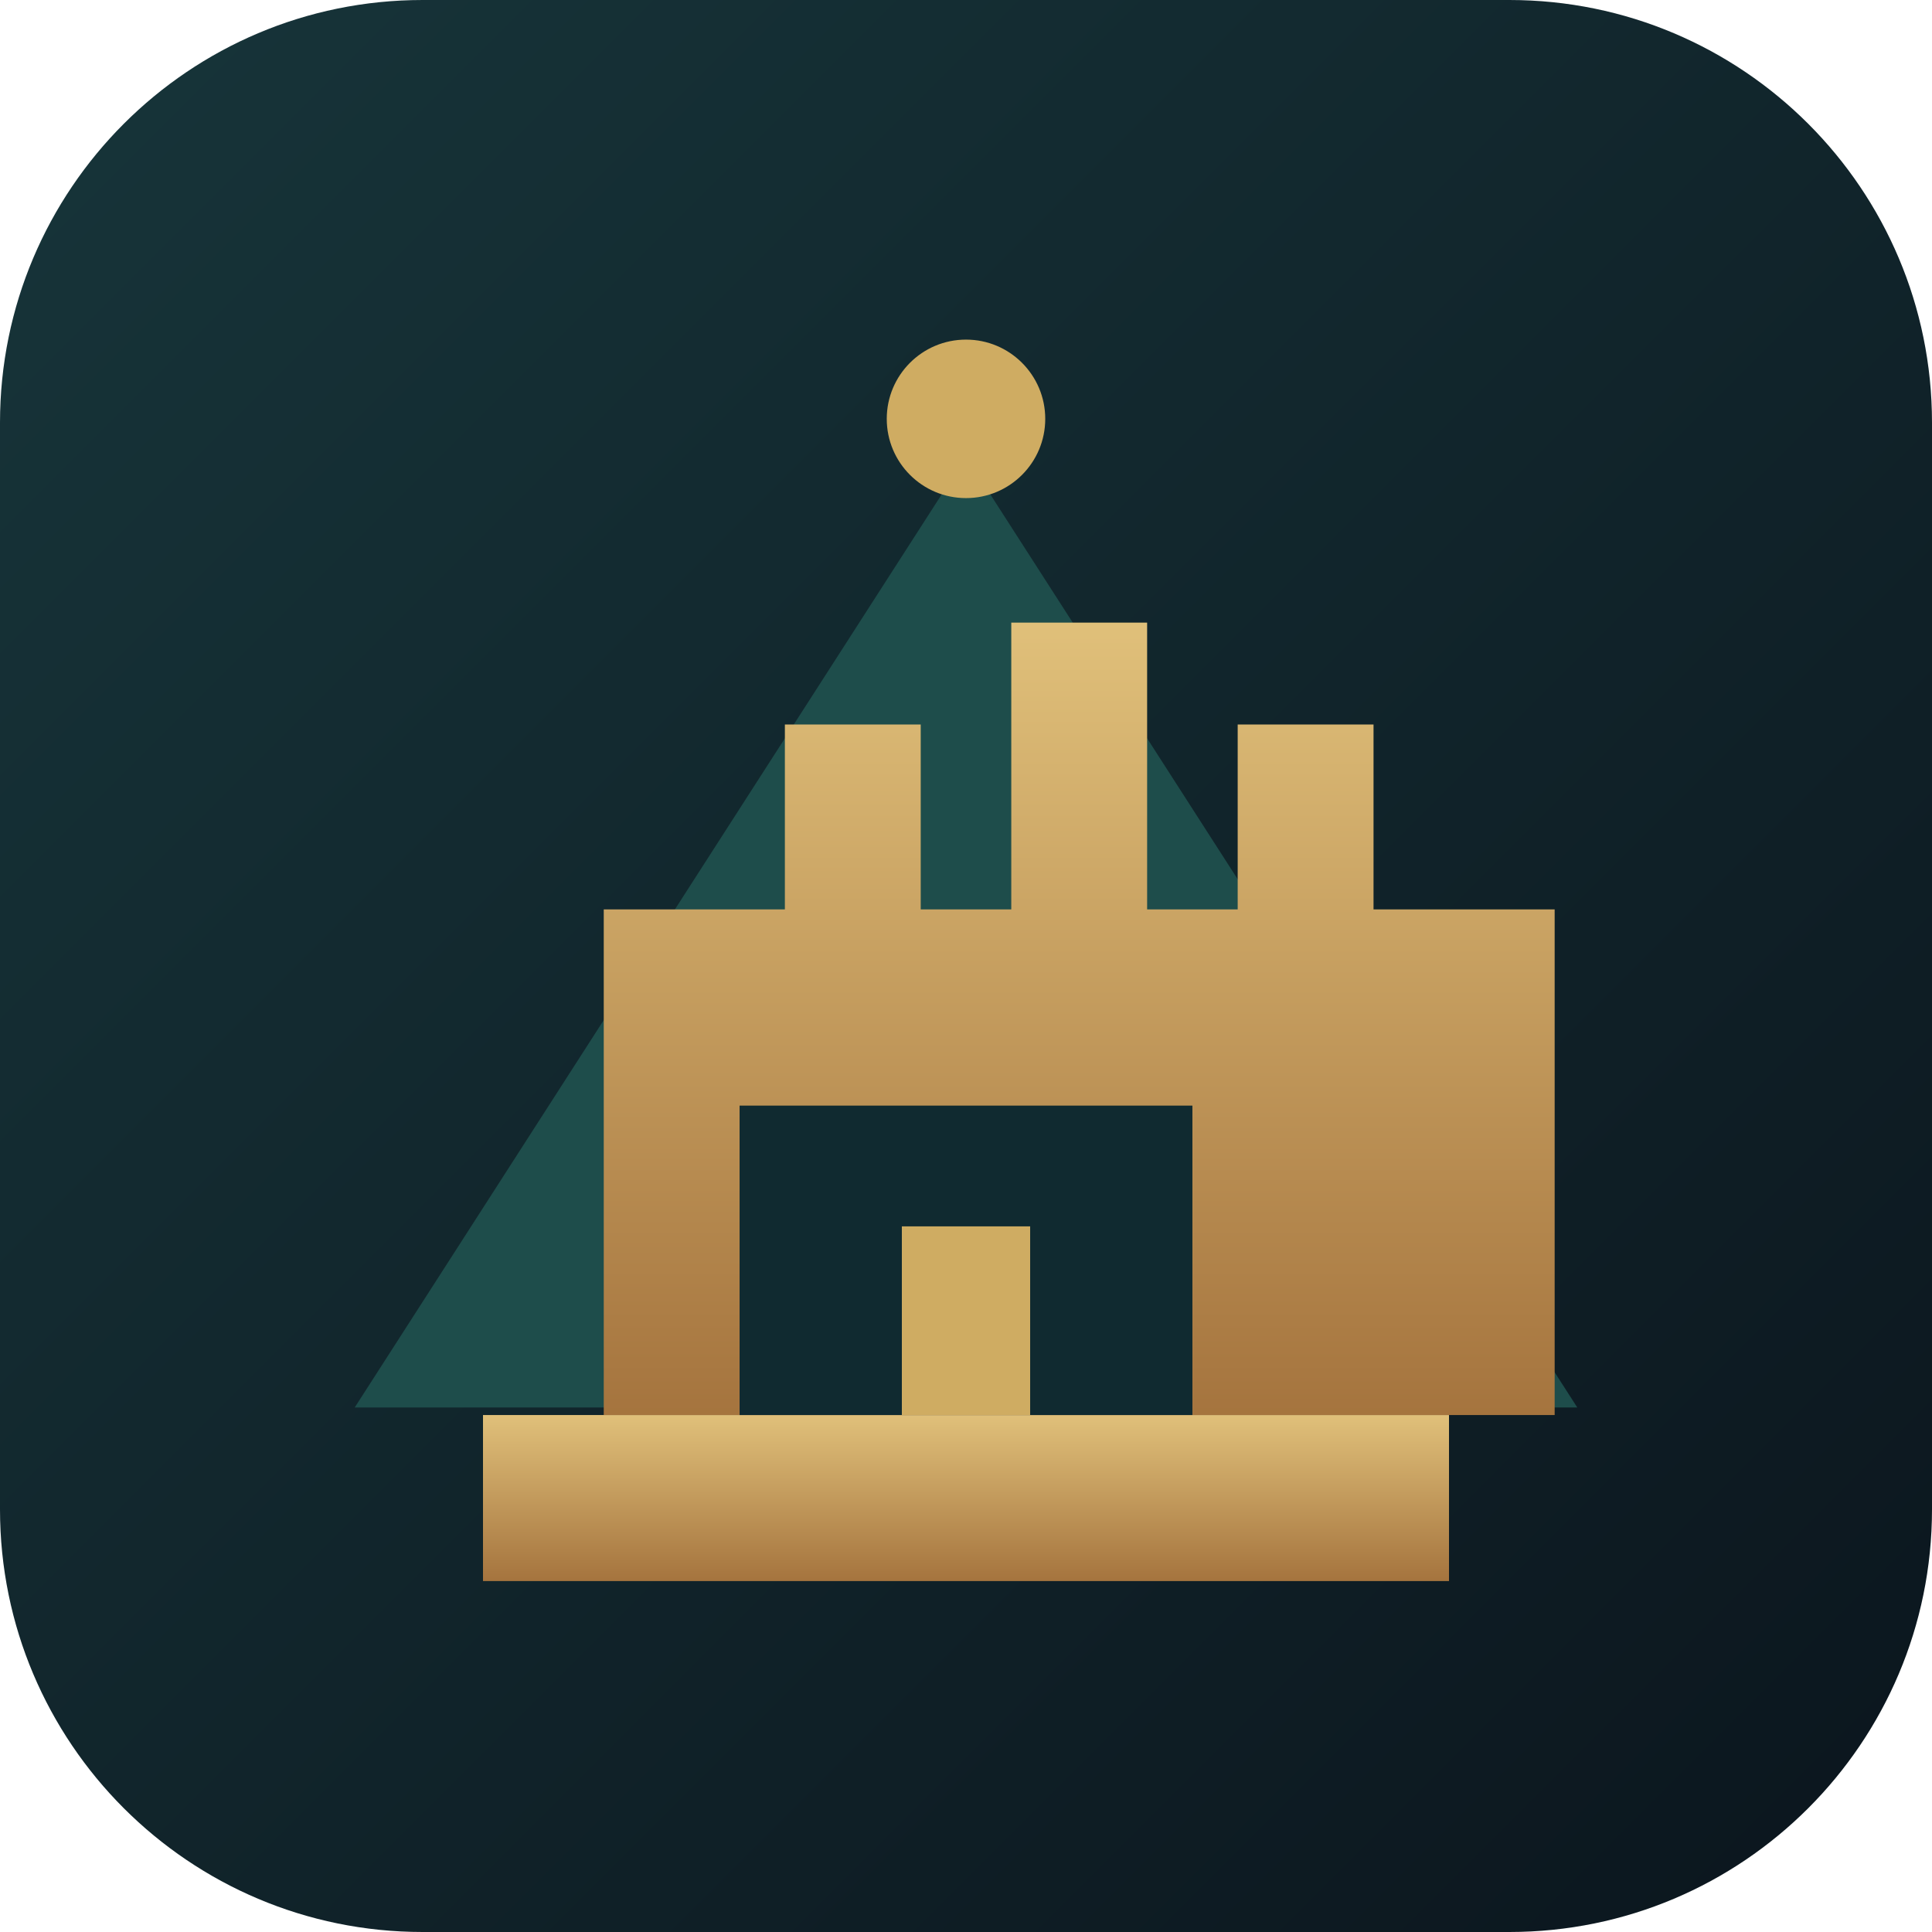
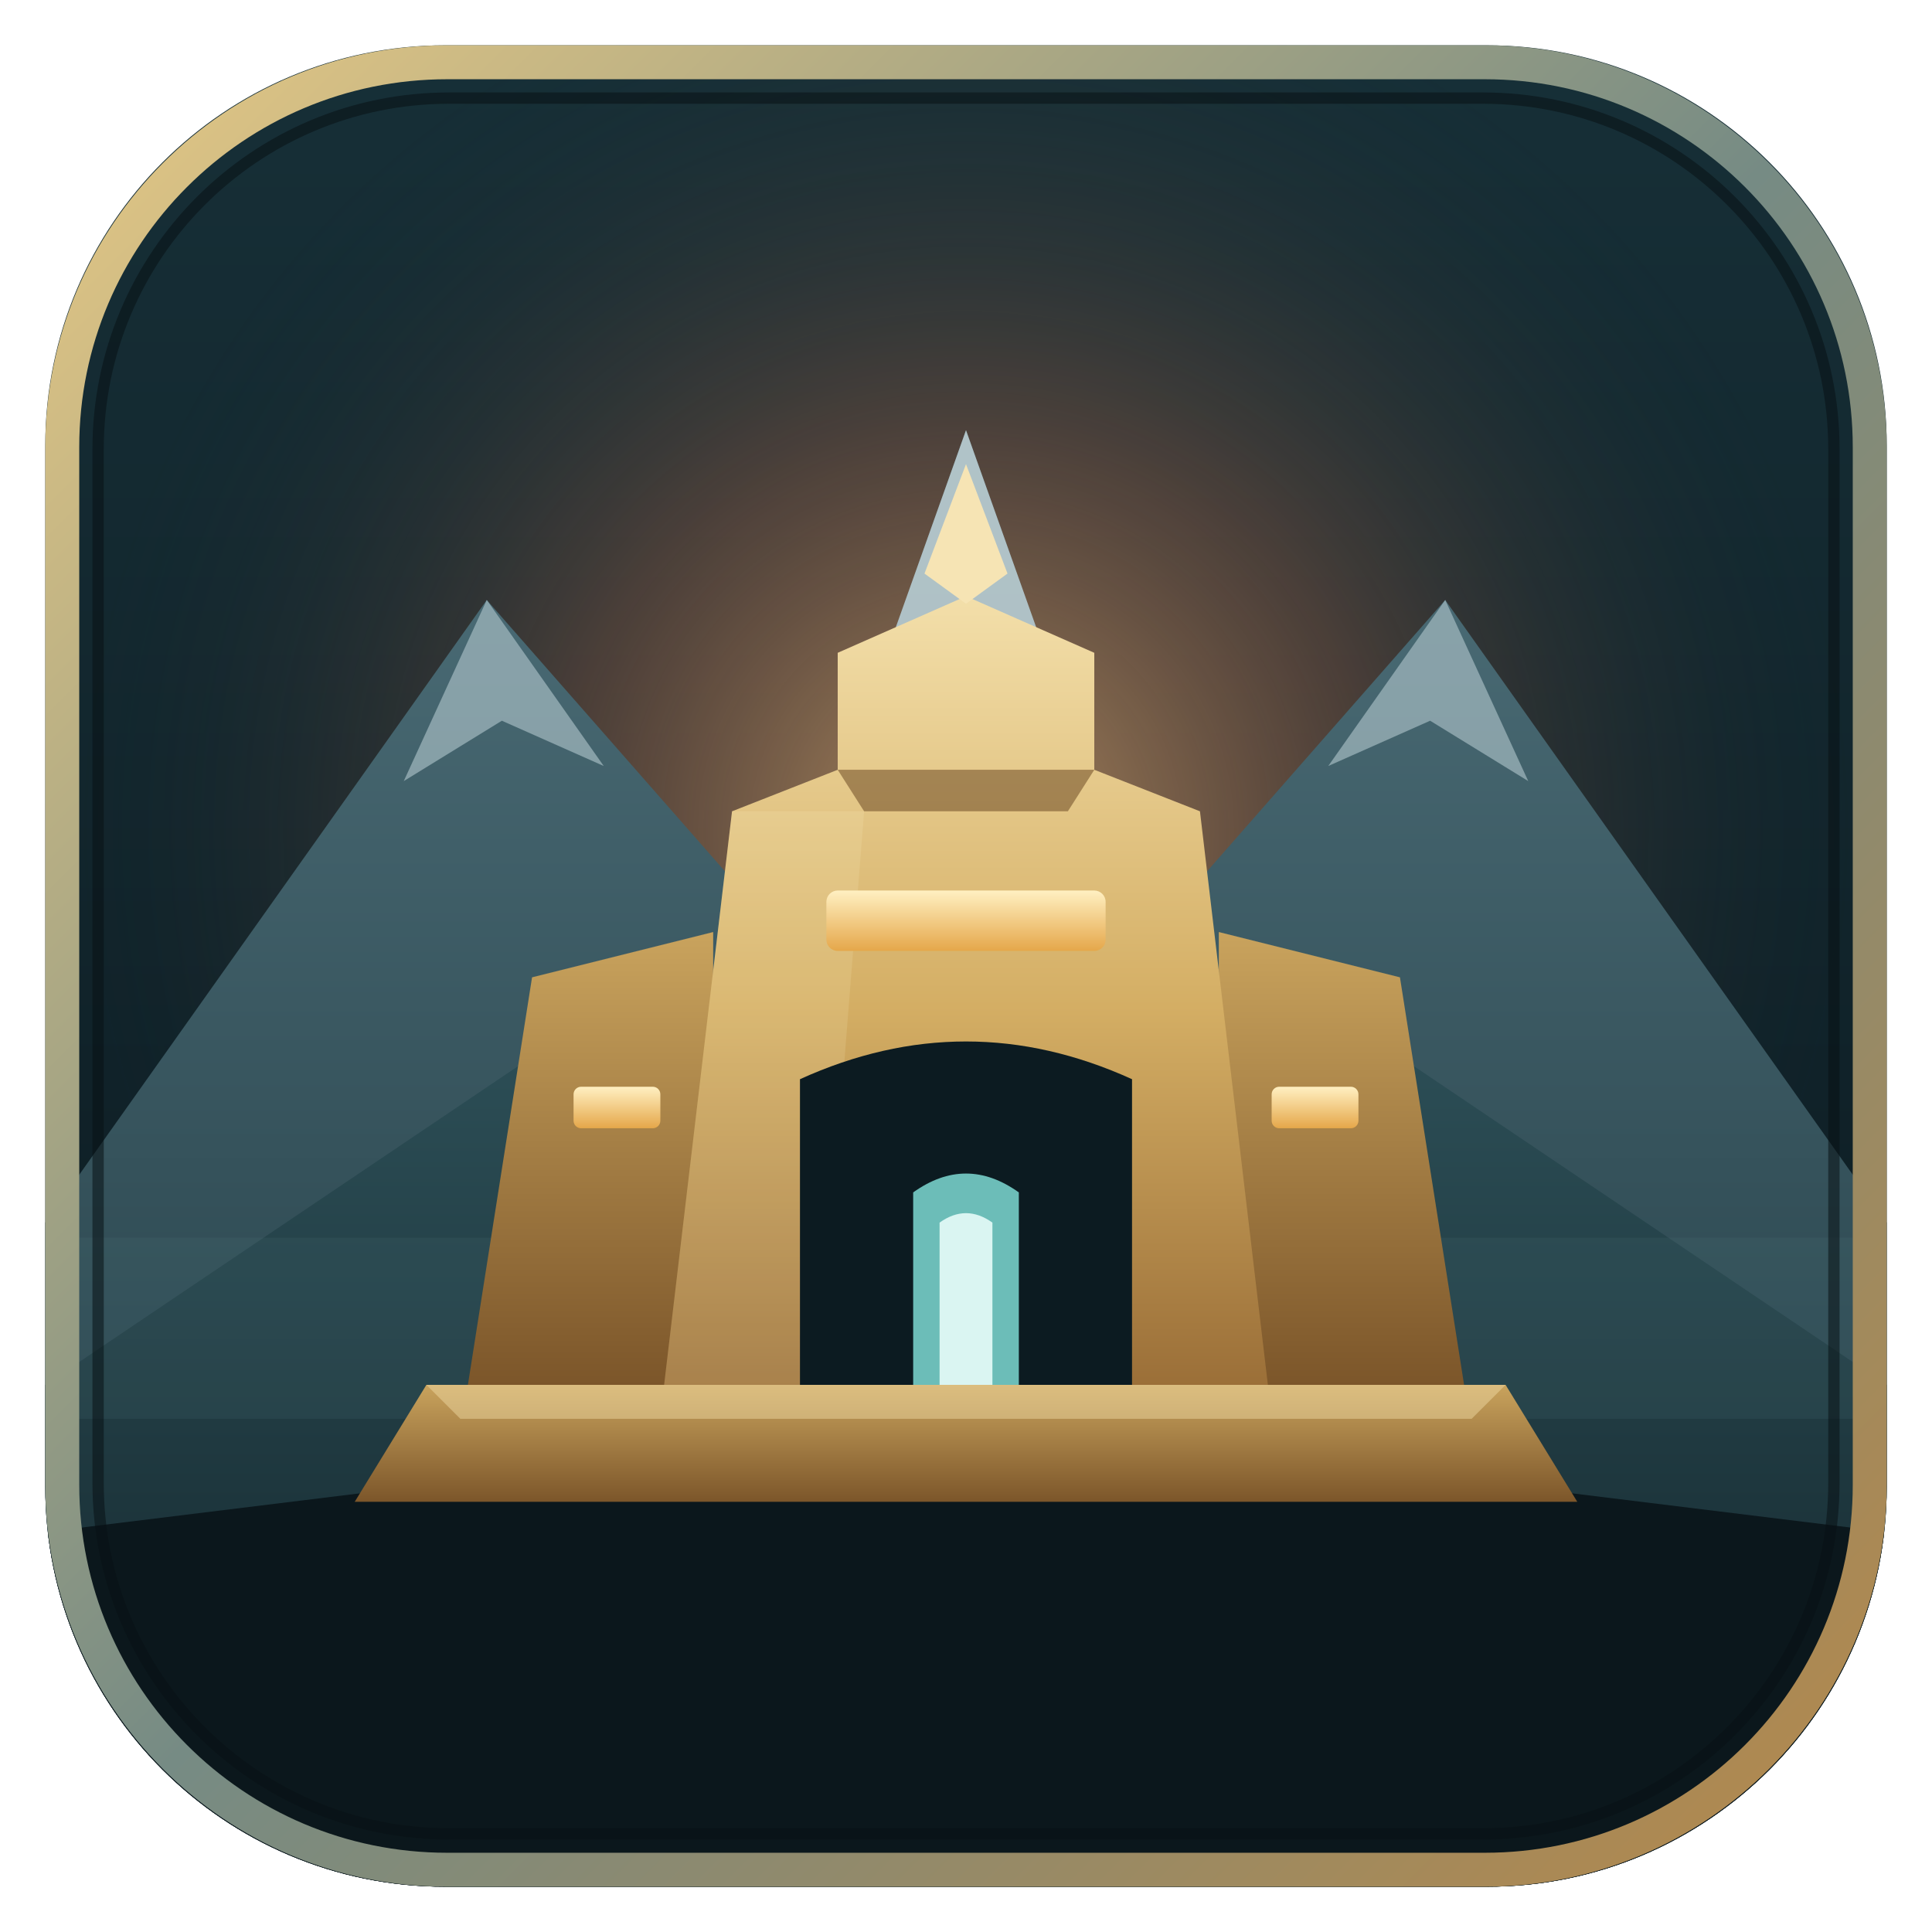
<svg xmlns="http://www.w3.org/2000/svg" viewBox="0 0 1024 1024">
  <defs>
-     <linearGradient id="sky" x1="0" y1="0" x2="1" y2="1">
-       <stop offset="0" stop-color="#17353a" />
-       <stop offset="1" stop-color="#0b151d" />
+     <linearGradient id="sky" x1="0" y1="0" x2="0" y2="1">
+       <stop offset="0" stop-color="#173038" />
+       <stop offset="0.56" stop-color="#102229" />
+       <stop offset="1" stop-color="#091318" />
    </linearGradient>
-     <linearGradient id="stone" x1="0" y1="0" x2="0" y2="1">
-       <stop offset="0" stop-color="#e0c07a" />
-       <stop offset="1" stop-color="#a5743e" />
+     <radialGradient id="dusk" cx="0.5" cy="0.43" r="0.46">
+       <stop offset="0" stop-color="#e8b274" stop-opacity="0.72" />
+       <stop offset="0.45" stop-color="#b86c4b" stop-opacity="0.34" />
+       <stop offset="1" stop-color="#102229" stop-opacity="0" />
+     </radialGradient>
+     <linearGradient id="rim" x1="0" y1="0" x2="1" y2="1">
+       <stop offset="0" stop-color="#e6c884" />
+       <stop offset="0.5" stop-color="#768b84" />
+       <stop offset="1" stop-color="#b5894b" />
    </linearGradient>
+     <linearGradient id="peak-far" x1="0" y1="0" x2="0" y2="1">
+       <stop offset="0" stop-color="#4e707a" />
+       <stop offset="1" stop-color="#1d353d" />
+     </linearGradient>
+     <linearGradient id="peak-near" x1="0" y1="0" x2="0" y2="1">
+       <stop offset="0" stop-color="#2c4e56" />
+       <stop offset="1" stop-color="#112228" />
+     </linearGradient>
+     <linearGradient id="citadel-lit" x1="0" y1="0" x2="0" y2="1">
+       <stop offset="0" stop-color="#f3dfaa" />
+       <stop offset="0.52" stop-color="#d4ae64" />
+       <stop offset="1" stop-color="#9b6f38" />
+     </linearGradient>
+     <linearGradient id="citadel-shade" x1="0" y1="0" x2="0" y2="1">
+       <stop offset="0" stop-color="#c9a35d" />
+       <stop offset="1" stop-color="#7c562a" />
+     </linearGradient>
+     <linearGradient id="beacon" x1="0" y1="0" x2="0" y2="1">
+       <stop offset="0" stop-color="#fff0c2" />
+       <stop offset="1" stop-color="#e5a74a" />
+     </linearGradient>
+     <clipPath id="badge">
+       <rect x="24" y="24" width="976" height="976" rx="212" />
+     </clipPath>
  </defs>
-   <rect width="1024" height="1024" rx="224" fill="url(#sky)" />
-   <path d="M188 746 512 242l324 504H188Z" fill="#1e4d4b" />
-   <path d="M256 750h512v88H256z" fill="url(#stone)" />
-   <path d="M320 750V482h96v-98h72v98h48v-152h72v152h48v-98h72v98h96v268H320Z" fill="url(#stone)" />
-   <path d="M392 750V586h240v164H392Z" fill="#102a30" />
-   <path d="M478 750V650h68v100h-68Z" fill="#cfac62" />
-   <circle cx="512" cy="222" r="42" fill="#cfac62" />
+   <g clip-path="url(#badge)">
+     <rect width="1024" height="1024" fill="url(#sky)" />
+     <rect width="1024" height="1024" fill="url(#dusk)" />
+     <path d="M24 648 258 318 416 498 512 228 608 498 766 318 1000 648V1000H24Z" fill="url(#peak-far)" />
+     <path d="M512 228 564 374 512 332 460 374Z" fill="#d7e4e6" fill-opacity="0.72" />
+     <path d="M258 318 320 406 266 382 214 414Z" fill="#bdd1d6" fill-opacity="0.55" />
+     <path d="M766 318 810 414 758 382 704 406Z" fill="#bdd1d6" fill-opacity="0.55" />
+     <path d="M24 734 294 552 512 632 730 552 1000 734V1000H24Z" fill="url(#peak-near)" />
+     <rect x="24" y="656" width="976" height="96" fill="#4f747c" fill-opacity="0.16" />
+     <path d="M24 812 512 752 1000 812V1000H24Z" fill="#0b171c" />
+     <path d="M188 796 226 734H798L836 796Z" fill="url(#citadel-shade)" />
+     <path d="M226 734H798L780 752H244Z" fill="#f2deaa" fill-opacity="0.45" />
+     <path d="M248 734 282 518 378 494V734Z" fill="url(#citadel-shade)" />
+     <path d="M776 734 742 518 646 494V734Z" fill="url(#citadel-shade)" />
+     <path d="M352 734 388 430 444 408V346L512 316 580 346V408L636 430 672 734Z" fill="url(#citadel-lit)" />
+     <path d="M444 408H580L566 430H458Z" fill="#6d4c25" fill-opacity="0.55" />
+     <path d="M388 430 458 430 434 734H352Z" fill="#fff2c9" fill-opacity="0.14" />
+     <path d="M424 734V572Q512 532 600 572V734Z" fill="#0c1b21" />
+     <rect x="438" y="472" width="148" height="32" rx="6" fill="url(#beacon)" />
+     <path d="M484 734V632Q512 612 540 632V734Z" fill="#7ad3cc" fill-opacity="0.88" />
+     <path d="M498 734V648Q512 638 526 648V734Z" fill="#e6fbf8" fill-opacity="0.9" />
+     <rect x="304" y="576" width="46" height="22" rx="4" fill="url(#beacon)" />
+     <rect x="674" y="576" width="46" height="22" rx="4" fill="url(#beacon)" />
+     <path d="M512 246 534 304 512 320 490 304Z" fill="#f6e4b4" />
+   </g>
+   <rect x="33" y="33" width="958" height="958" rx="204" fill="none" stroke="url(#rim)" stroke-width="18" />
+   <rect x="52" y="52" width="920" height="920" rx="186" fill="none" stroke="#081115" stroke-opacity="0.55" stroke-width="6" />
</svg>
